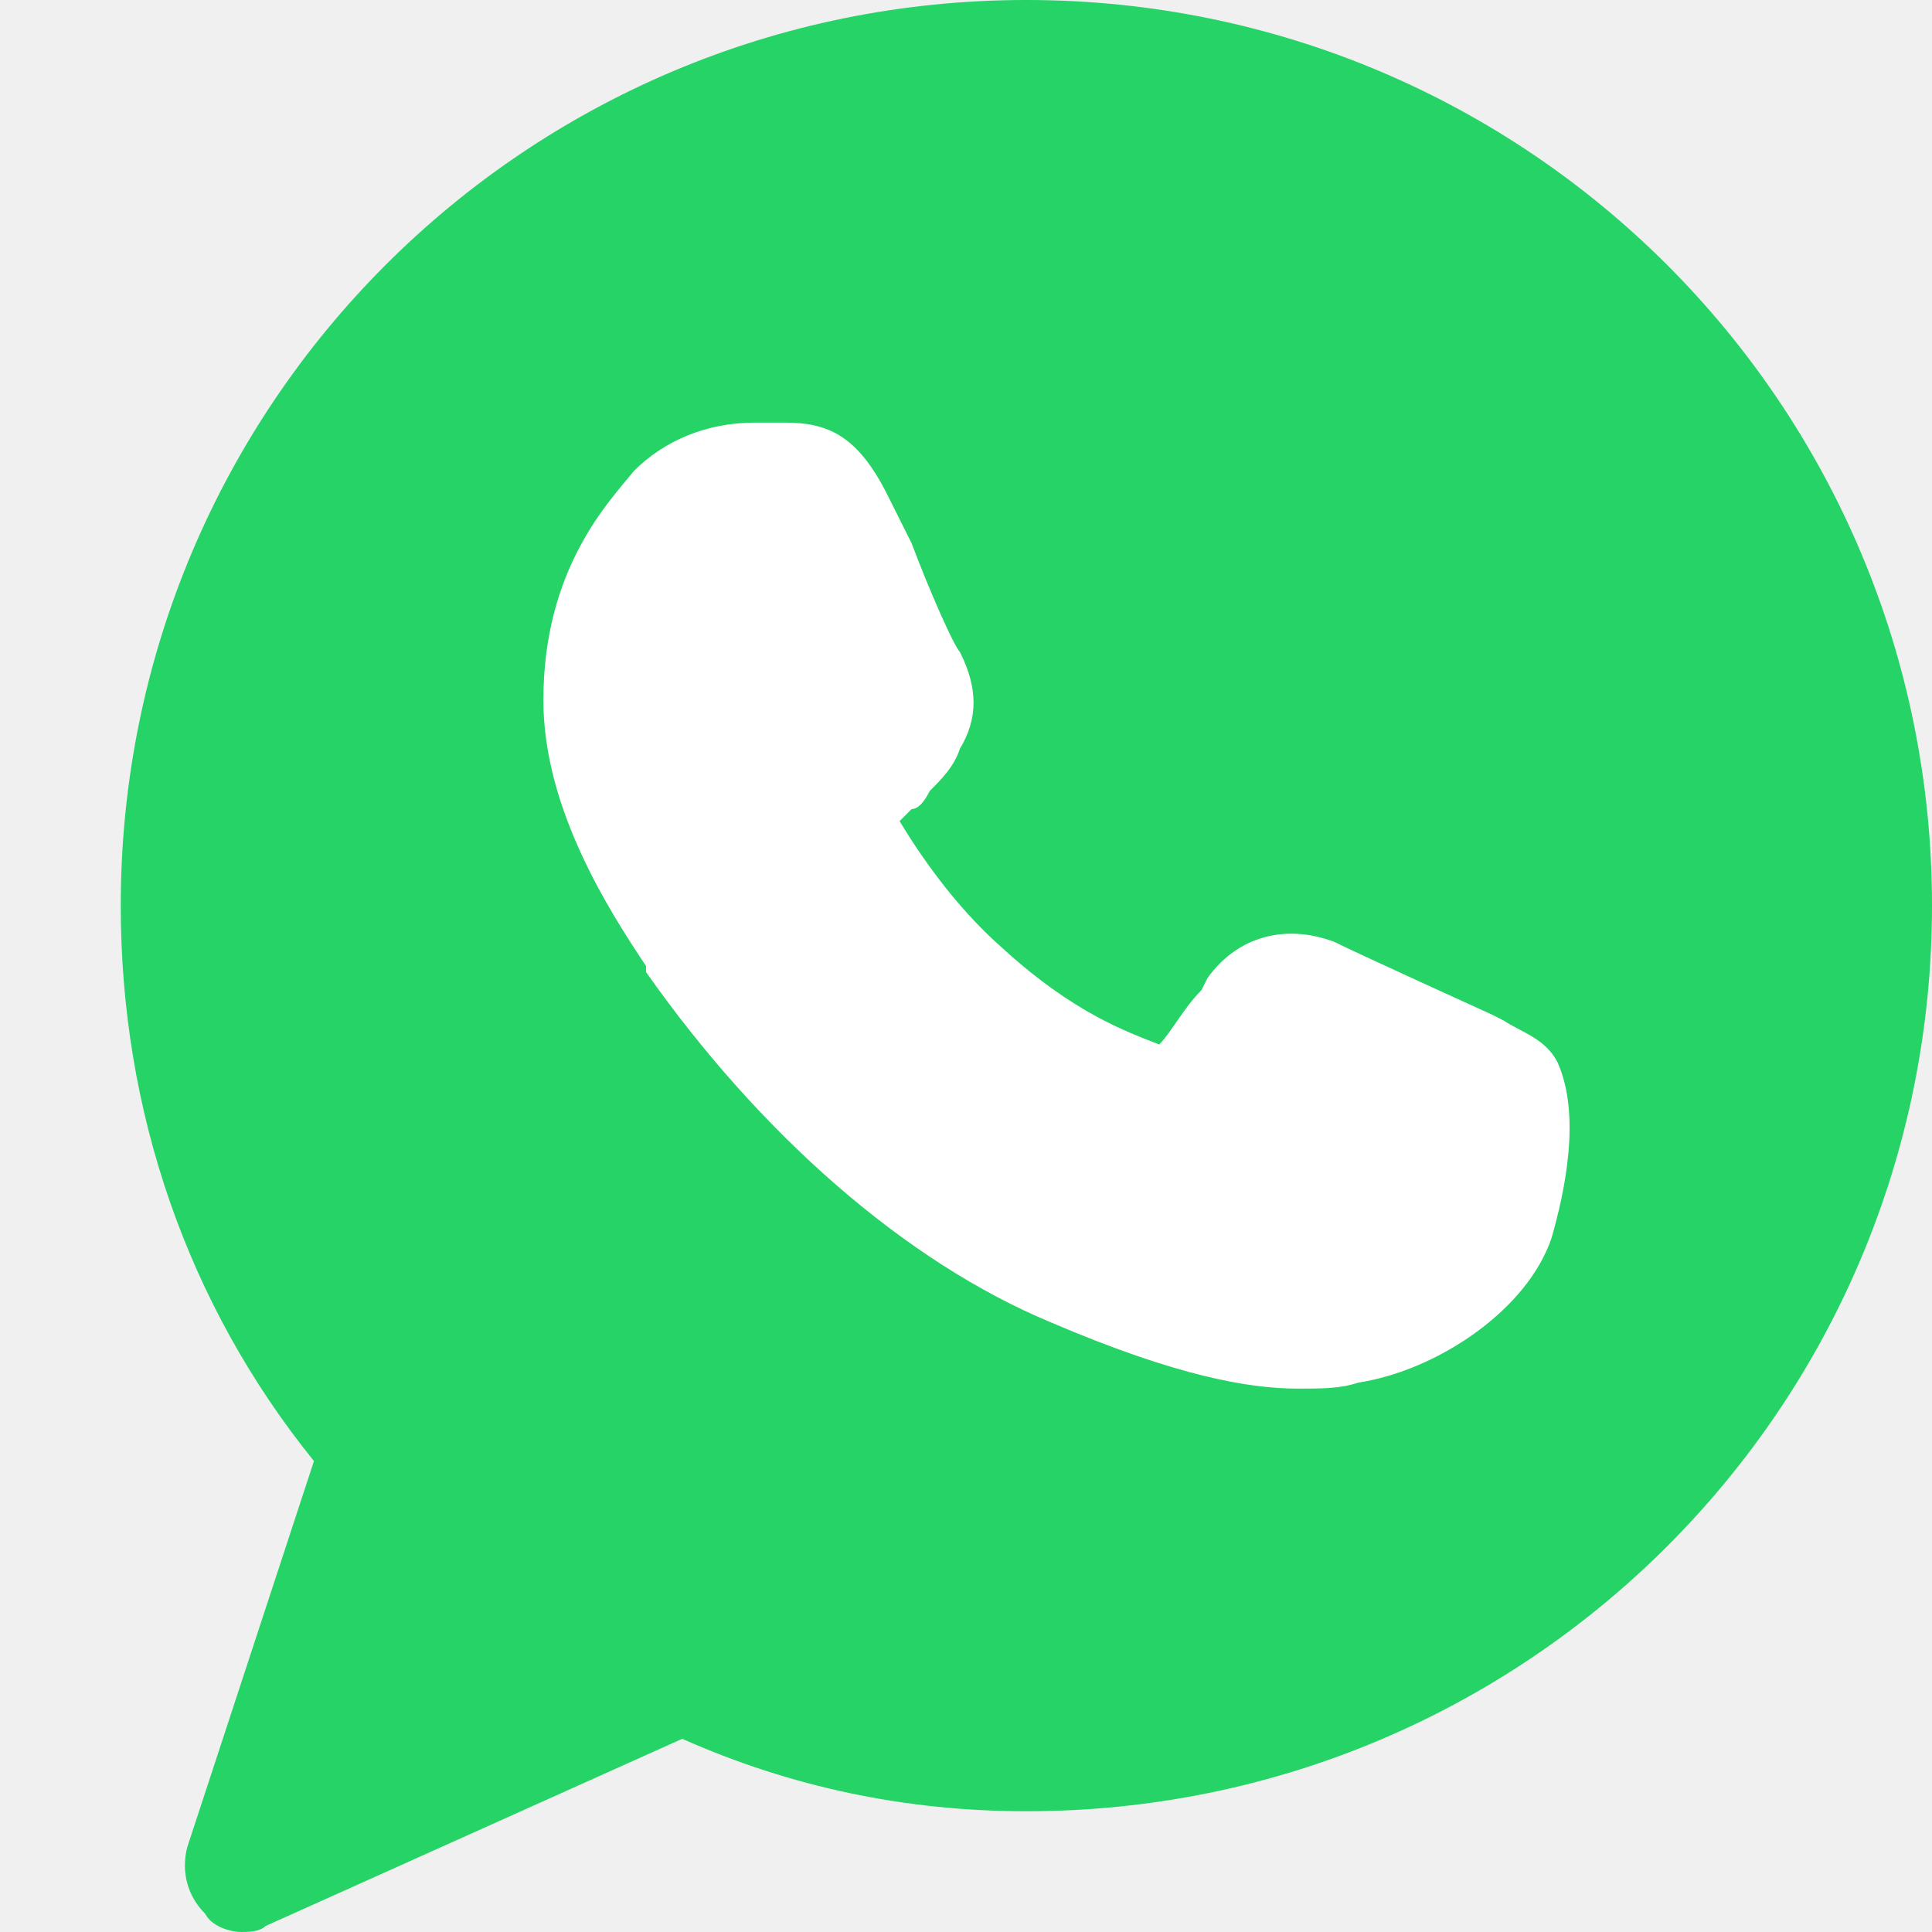
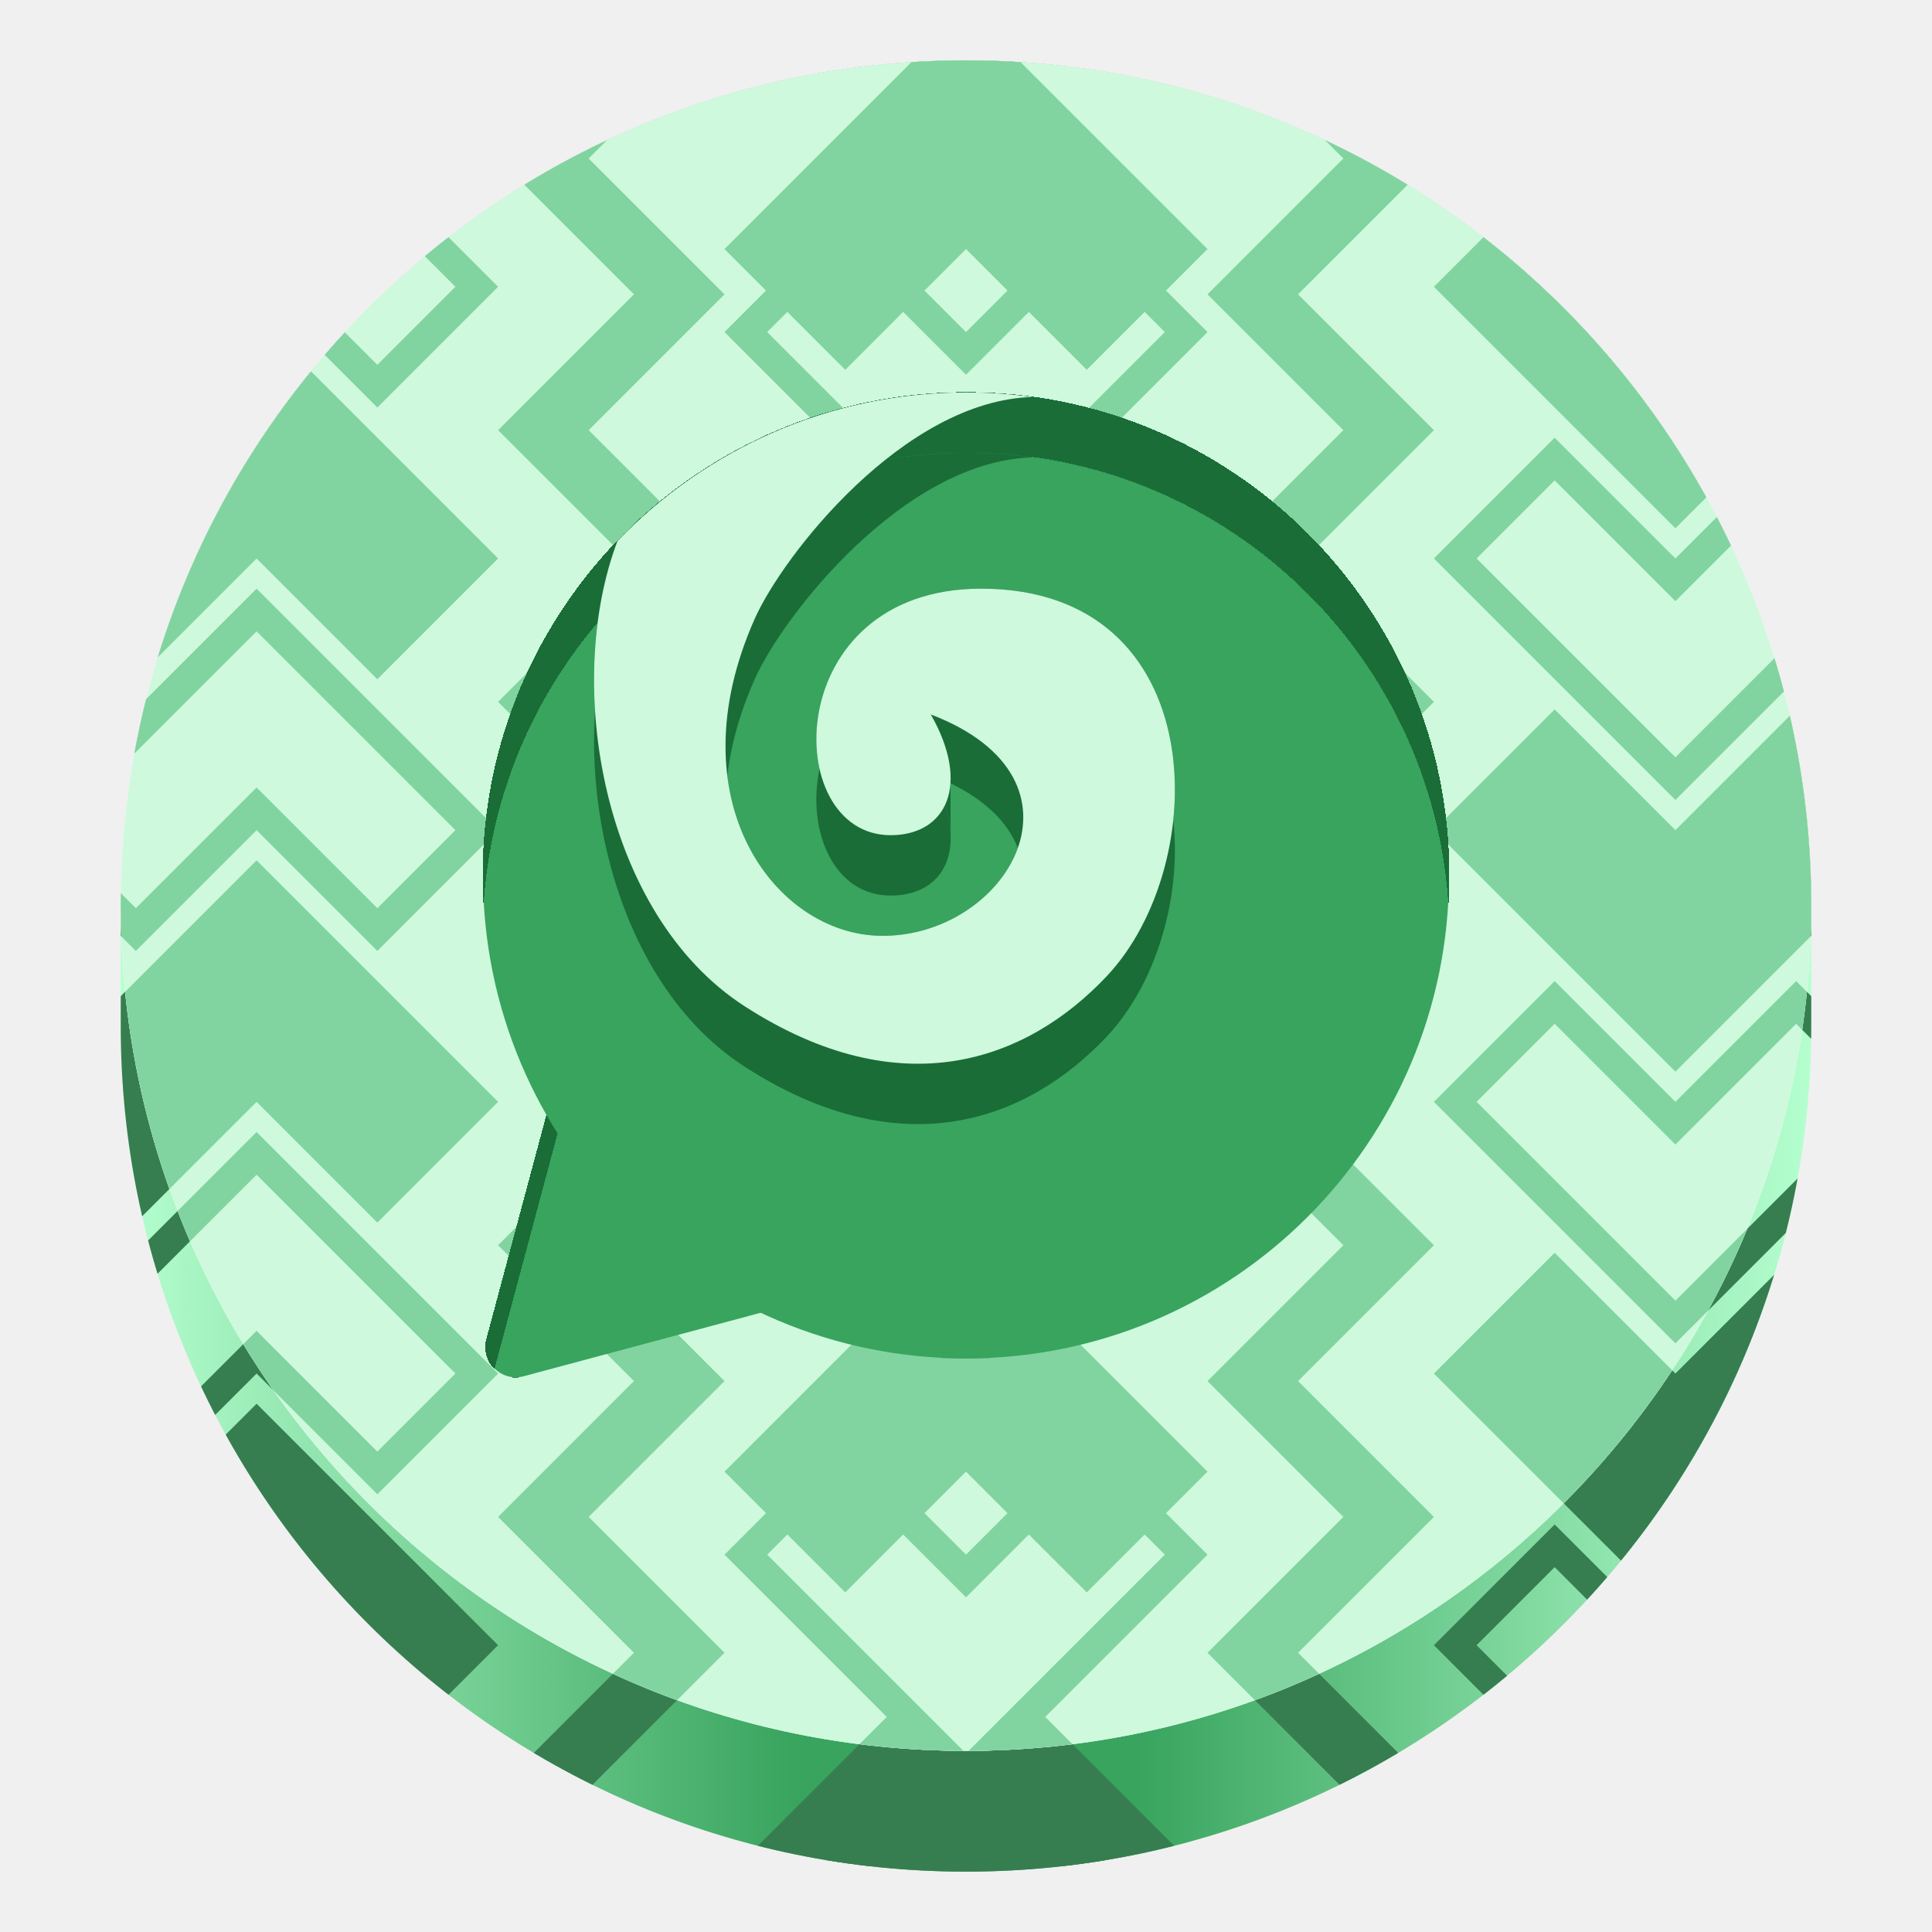
- <svg xmlns="http://www.w3.org/2000/svg" version="1.1" id="Icons" viewBox="0 0 32 32" xml:space="preserve">
-   <style type="text/css">
- 	.st0{fill:#FFFFFF;}
- 	.st1{fill:#3A559F;}
- 	.st2{fill:#F4F4F4;}
- 	.st3{fill:#FF0084;}
- 	.st4{fill:#0063DB;}
- 	.st5{fill:#00ACED;}
- 	.st6{fill:#FFEC06;}
- 	.st7{fill:#FF0000;}
- 	.st8{fill:#25D366;}
- 	.st9{fill:#0088FF;}
- 	.st10{fill:#314358;}
- 	.st11{fill:#EE6996;}
- 	.st12{fill:#01AEF3;}
- 	.st13{fill:#FFFEFF;}
- 	.st14{fill:#F06A35;}
- 	.st15{fill:#00ADEF;}
- 	.st16{fill:#1769FF;}
- 	.st17{fill:#1AB7EA;}
- 	.st18{fill:#6001D1;}
- 	.st19{fill:#E41214;}
- 	.st20{fill:#05CE78;}
- 	.st21{fill:#7B519C;}
- 	.st22{fill:#FF4500;}
- 	.st23{fill:#00F076;}
- 	.st24{fill:#FFC900;}
- 	.st25{fill:#00D6FF;}
- 	.st26{fill:#FF3A44;}
- 	.st27{fill:#FF6A36;}
- 	.st28{fill:#0061FE;}
- 	.st29{fill:#F7981C;}
- 	.st30{fill:#EE1B22;}
- 	.st31{fill:#EF3561;}
- 	.st32{fill:none;stroke:#FFFFFF;stroke-width:2;stroke-miterlimit:10;}
- 	.st33{fill:#0097D3;}
- 	.st34{fill:#01308A;}
- 	.st35{fill:#019CDE;}
- 	.st36{fill:#FFD049;}
- 	.st37{fill:#16A05D;}
- 	.st38{fill:#4486F4;}
- 	.st39{fill:none;}
- 	.st40{fill:#34A853;}
- 	.st41{fill:#4285F4;}
- 	.st42{fill:#FBBC05;}
- 	.st43{fill:#EA4335;}
- </style>
-   <path class="st8" d="M17,0C8.7,0,2,6.7,2,15c0,3.4,1.1,6.6,3.2,9.2l-2.1,6.4c-0.1,0.4,0,0.8,0.3,1.1C3.5,31.9,3.8,32,4,32  c0.1,0,0.3,0,0.4-0.1l6.9-3.1C13.1,29.6,15,30,17,30c8.3,0,15-6.7,15-15S25.3,0,17,0z" />
-   <path class="st0" d="M25.7,20.5c-0.4,1.2-1.9,2.2-3.2,2.4C22.2,23,21.9,23,21.5,23c-0.8,0-2-0.2-4.1-1.1c-2.4-1-4.8-3.1-6.7-5.8  L10.7,16C10.1,15.1,9,13.4,9,11.6c0-2.2,1.1-3.3,1.5-3.8c0.5-0.5,1.2-0.8,2-0.8c0.2,0,0.3,0,0.5,0c0.7,0,1.2,0.2,1.7,1.2l0.4,0.8  c0.3,0.8,0.7,1.7,0.8,1.8c0.3,0.6,0.3,1.1,0,1.6c-0.1,0.3-0.3,0.5-0.5,0.7c-0.1,0.2-0.2,0.3-0.3,0.3c-0.1,0.1-0.1,0.1-0.2,0.2  c0.3,0.5,0.9,1.4,1.7,2.1c1.2,1.1,2.1,1.4,2.6,1.6l0,0c0.2-0.2,0.4-0.6,0.7-0.9l0.1-0.2c0.5-0.7,1.3-0.9,2.1-0.6  c0.4,0.2,2.6,1.2,2.6,1.2l0.2,0.1c0.3,0.2,0.7,0.3,0.9,0.7C26.2,18.5,25.9,19.8,25.7,20.5z" />
+ <svg xmlns="http://www.w3.org/2000/svg" width="128" height="128" fill="none" viewBox="0 0 128 128">
+   <g clip-path="url(#a)">
+     <rect width="112" height="120" x="8" y="4" fill="url(#b)" rx="56" />
+     <path fill="#d9d9d9" d="M33 1 17-15 1 1l8 8 8-8 8 8z" />
+     <path stroke="#367e50" stroke-width="2" d="M31.586 19 25 25.586l-8-8-8 8L2.414 19 17 4.414z" />
+     <path fill="#367e50" d="M33 37 17 21 1 37l8 8 8-8 8 8z" />
+     <path stroke="#367e50" stroke-width="2" d="M31.586 55 25 61.586l-8-8-8 8L2.414 55 17 40.414z" />
+     <path fill="#367e50" d="M33 73 17 57 1 73l8 8 8-8 8 8z" />
+     <path stroke="#367e50" stroke-width="2" d="M31.586 91 25 97.586l-8-8-8 8L2.414 91 17 76.414z" />
+     <path fill="#367e50" d="M33 109 17 93 1 109l8 8 8-8 8 8z" />
+     <path fill="#d9d9d9" d="m33 127-16-16-16 16 8 8 8-8 8 8z" />
+     <path fill="#367e50" d="m42-10.5-3 3 9 9-9 9 9 9-9 9 9 9-9 9 9 9-9 9 9 9-9 9 9 9-9 9 9 9-9 9 9 9-6 6-3-3 3-3-9-9 9-9-9-9 9-9-9-9 9-9-9-9 9-9-9-9 9-9-9-9 9-9-9-9 9-9-9-9 6-6z" />
+     <path stroke="#367e50" stroke-width="2" d="M78.586 130 72 123.414l-8 8-8-8L49.414 130 64 144.586z" />
+     <path fill="#367e50" d="m80 124.5-16-16-16 16 8 8 8-8 8 8z" />
+     <path stroke="#367e50" stroke-width="2" d="M78.586 103 72 96.414l-8 8-8-8L49.414 103 64 117.586z" />
+     <path fill="#367e50" d="m80 97.5-16-16-16 16 8 8 8-8 8 8z" />
+     <path stroke="#367e50" stroke-width="2" d="M78.586 76 72 69.414l-8 8-8-8L49.414 76 64 90.586z" />
+     <path fill="#367e50" d="m80 70.5-16-16-16 16 8 8 8-8 8 8z" />
+     <path stroke="#367e50" stroke-width="2" d="M78.586 49 72 42.414l-8 8-8-8L49.414 49 64 63.586z" />
+     <path fill="#367e50" d="m80 43.5-16-16-16 16 8 8 8-8 8 8z" />
+     <path stroke="#367e50" stroke-width="2" d="M78.586 22 72 15.414l-8 8-8-8L49.414 22 64 36.586z" />
+     <path fill="#367e50" d="M80 16.5 64 .5l-16 16 8 8 8-8 8 8zM86-10.5l3 3-9 9 9 9-9 9 9 9-9 9 9 9-9 9 9 9-9 9 9 9-9 9 9 9-9 9 9 9-9 9 6 6 3-3-3-3 9-9-9-9 9-9-9-9 9-9-9-9 9-9-9-9 9-9-9-9 9-9-9-9 9-9-9-9 9-9-6-6z" />
+     <path fill="#d9d9d9" d="m127 127-16 16-16-16 8-8 8 8 8-8z" />
+     <path stroke="#367e50" stroke-width="2" d="M125.586 109 119 102.414l-8 8-8-8L96.414 109 111 123.586z" />
+     <path fill="#367e50" d="m127 91-16 16-16-16 8-8 8 8 8-8z" />
+     <path stroke="#367e50" stroke-width="2" d="M125.586 73 119 66.414l-8 8-8-8L96.414 73 111 87.586z" />
+     <path fill="#367e50" d="m127 55-16 16-16-16 8-8 8 8 8-8z" />
+     <path stroke="#367e50" stroke-width="2" d="M125.586 37 119 30.414l-8 8-8-8L96.414 37 111 51.586z" />
+     <path fill="#367e50" d="m127 19-16 16-16-16 8-8 8 8 8-8z" />
+     <path fill="#d9d9d9" d="m127 1-16 16L95 1l8-8 8 8 8-8z" />
+   </g>
+   <g clip-path="url(#c)">
+     <rect width="112" height="112" x="8" y="4" fill="#fff" rx="56" />
+     <rect width="112" height="112" x="8" y="4" fill="#cef9dd" rx="56" />
+     <path fill="#d9d9d9" d="M33 1 17-15 1 1l8 8 8-8 8 8z" />
+     <path stroke="#81d49f" stroke-width="2" d="M31.586 19 25 25.586l-8-8-8 8L2.414 19 17 4.414z" />
+     <path fill="#81d49f" d="M33 37 17 21 1 37l8 8 8-8 8 8z" />
+     <path stroke="#81d49f" stroke-width="2" d="M31.586 55 25 61.586l-8-8-8 8L2.414 55 17 40.414z" />
+     <path fill="#81d49f" d="M33 73 17 57 1 73l8 8 8-8 8 8z" />
+     <path stroke="#81d49f" stroke-width="2" d="M31.586 91 25 97.586l-8-8-8 8L2.414 91 17 76.414z" />
+     <path fill="#81d49f" d="M33 109 17 93 1 109l8 8 8-8 8 8z" />
+     <path fill="#d9d9d9" d="m33 127-16-16-16 16 8 8 8-8 8 8z" />
+     <path fill="#81d49f" d="m42-10.5-3 3 9 9-9 9 9 9-9 9 9 9-9 9 9 9-9 9 9 9-9 9 9 9-9 9 9 9-9 9 9 9-6 6-3-3 3-3-9-9 9-9-9-9 9-9-9-9 9-9-9-9 9-9-9-9 9-9-9-9 9-9-9-9 9-9-9-9 6-6zM80 124.5l-16-16-16 16 8 8 8-8 8 8z" />
+     <path fill="#cef9dd" stroke="#81d49f" stroke-width="2" d="M78.586 103 72 96.414l-8 8-8-8L49.414 103 64 117.586z" />
+     <path fill="#81d49f" d="m80 97.5-16-16-16 16 8 8 8-8 8 8z" />
+     <path fill="#cef9dd" stroke="#81d49f" stroke-width="2" d="M78.586 76 72 69.414l-8 8-8-8L49.414 76 64 90.586z" />
+     <path fill="#81d49f" d="m80 70.5-16-16-16 16 8 8 8-8 8 8z" />
+     <path fill="#cef9dd" stroke="#81d49f" stroke-width="2" d="M78.586 49 72 42.414l-8 8-8-8L49.414 49 64 63.586z" />
+     <path fill="#81d49f" d="m80 43.5-16-16-16 16 8 8 8-8 8 8z" />
+     <path fill="#cef9dd" stroke="#81d49f" stroke-width="2" d="M78.586 22 72 15.414l-8 8-8-8L49.414 22 64 36.586z" />
+     <path fill="#81d49f" d="M80 16.5 64 .5l-16 16 8 8 8-8 8 8zM86-10.5l3 3-9 9 9 9-9 9 9 9-9 9 9 9-9 9 9 9-9 9 9 9-9 9 9 9-9 9 9 9-9 9 6 6 3-3-3-3 9-9-9-9 9-9-9-9 9-9-9-9 9-9-9-9 9-9-9-9 9-9-9-9 9-9-9-9 9-9-6-6z" />
+     <path stroke="#81d49f" stroke-width="2" d="M125.586 109 119 102.414l-8 8-8-8L96.414 109 111 123.586z" />
+     <path fill="#81d49f" d="m127 91-16 16-16-16 8-8 8 8 8-8z" />
+     <path stroke="#81d49f" stroke-width="2" d="M125.586 73 119 66.414l-8 8-8-8L96.414 73 111 87.586z" />
+     <path fill="#81d49f" d="m127 55-16 16-16-16 8-8 8 8 8-8z" />
+     <path stroke="#81d49f" stroke-width="2" d="M125.586 37 119 30.414l-8 8-8-8L96.414 37 111 51.586z" />
+     <path fill="#81d49f" d="m127 19-16 16-16-16 8-8 8 8 8-8z" />
+     <path fill="#d9d9d9" d="m127 1-16 16L95 1l8-8 8 8 8-8z" />
+   </g>
+   <g filter="url(#d)">
+     <path fill="#38a45e" d="M34.695 91.18c-1.488.398-2.849-.963-2.45-2.45L38.77 64.38l20.276 20.276z" />
+   </g>
+   <g filter="url(#e)">
+     <circle cx="64" cy="58" r="32" fill="#38a45e" />
+   </g>
+   <path fill="#1a6d37" d="M59 55.333c1.718 0 2.992-.721 3.595-1.963q.317-.65.375-1.475c.087-1.266-.309-2.821-1.303-4.562 11.333 4.334 5 14.8-3.334 14.667-7.001-.112-13.666-9-8.333-21 1.112-2.502 4.402-7.157 8.687-10.561 2.908-2.31 6.275-4.044 9.73-4.137A32 32 0 0 0 64 26c-9.075 0-17.268 3.778-23.092 9.846-3.609 9.52-.97 24.759 8.425 30.82 10.334 6.667 18.667 3.667 24-2C80.333 57.23 80.333 39 65 39c-8.79 0-11.785 7.098-10.705 11.936.559 2.5 2.206 4.397 4.705 4.397" />
+   <path fill="#1a6d37" d="M58.687 30.439a32.293 32.293 0 0 1 9.729-.137v-4c-3.454.093-6.82 1.827-9.729 4.137" />
+   <path fill="#1a6d37" fill-rule="evenodd" d="M54.295 50.936C55.127 46.93 58.46 43 65 43c15.333 0 15.333 18.23 8.333 25.667-5.333 5.666-13.666 8.666-24 2-9.395-6.062-12.034-21.3-8.425-30.82A31.93 31.93 0 0 1 64 30c1.498 0 2.973.103 4.416.302C59.871 30.532 51.866 40.8 50 45c-5.333 12 1.332 20.888 8.333 21 7.993.128 14.145-9.495 4.637-14.105q-.609-.295-1.303-.562c.407.713.713 1.394.928 2.037-.603 1.242-1.877 1.963-3.595 1.963-2.499 0-4.146-1.896-4.705-4.397" clip-rule="evenodd" />
+   <path fill="#1a6d37" d="m62.982 55.52-.012-3.625a4 4 0 0 1-.375 1.475c.258.776.383 1.497.386 2.15" />
+   <path fill="#1a6d37" d="M62.595 53.37c-.603 1.242-1.877 1.963-3.595 1.963-2.499 0-4.146-1.896-4.705-4.397-.864 4.159.97 8.397 4.705 8.397 2.449 0 3.995-1.465 3.981-3.814-.003-.652-.128-1.373-.386-2.15" />
+   <path fill="#cef9dd" d="M59 55.333c3.693 0 5.333-3.333 2.667-8 11.333 4.334 5 14.8-3.334 14.667-7.001-.112-13.666-9-8.333-21 1.867-4.2 9.871-14.468 18.416-14.698A32 32 0 0 0 64 26c-9.075 0-17.268 3.778-23.092 9.846-3.609 9.52-.97 24.759 8.425 30.82 10.334 6.667 18.667 3.667 24-2C80.333 57.23 80.333 39 65 39c-13.333 0-13.333 16.333-6 16.333" />
+   <defs>
+     <clipPath id="a">
+       <rect width="112" height="120" x="8" y="4" fill="#fff" rx="56" />
+     </clipPath>
+     <clipPath id="c">
+       <rect width="112" height="112" x="8" y="4" fill="#fff" rx="56" />
+     </clipPath>
+     <filter id="d" width="26.871" height="26.871" x="32.175" y="64.379" color-interpolation-filters="sRGB" filterUnits="userSpaceOnUse">
+       <feFlood flood-opacity="0" result="BackgroundImageFix" />
+       <feBlend in="SourceGraphic" in2="BackgroundImageFix" result="shape" />
+       <feColorMatrix in="SourceAlpha" result="hardAlpha" values="0 0 0 0 0 0 0 0 0 0 0 0 0 0 0 0 0 0 127 0" />
+       <feOffset dy="4" />
+       <feComposite in2="hardAlpha" k2="-1" k3="1" operator="arithmetic" />
+       <feColorMatrix values="0 0 0 0 0.102 0 0 0 0 0.427 0 0 0 0 0.216 0 0 0 1 0" />
+       <feBlend in2="shape" result="effect1_innerShadow_307_51" />
+     </filter>
+     <filter id="e" width="64" height="64" x="32" y="26" color-interpolation-filters="sRGB" filterUnits="userSpaceOnUse">
+       <feFlood flood-opacity="0" result="BackgroundImageFix" />
+       <feBlend in="SourceGraphic" in2="BackgroundImageFix" result="shape" />
+       <feColorMatrix in="SourceAlpha" result="hardAlpha" values="0 0 0 0 0 0 0 0 0 0 0 0 0 0 0 0 0 0 127 0" />
+       <feOffset dy="4" />
+       <feComposite in2="hardAlpha" k2="-1" k3="1" operator="arithmetic" />
+       <feColorMatrix values="0 0 0 0 0.102 0 0 0 0 0.427 0 0 0 0 0.216 0 0 0 1 0" />
+       <feBlend in2="shape" result="effect1_innerShadow_307_51" />
+     </filter>
+     <linearGradient id="b" x1="8" x2="120" y1="124" y2="124" gradientUnits="userSpaceOnUse">
+       <stop stop-color="#b5ffcf" />
+       <stop offset=".2" stop-color="#77d196" />
+       <stop offset=".4" stop-color="#38a45e" />
+       <stop offset=".6" stop-color="#38a45e" />
+       <stop offset=".8" stop-color="#77d297" />
+       <stop offset="1" stop-color="#b5ffcf" />
+     </linearGradient>
+   </defs>
</svg>
